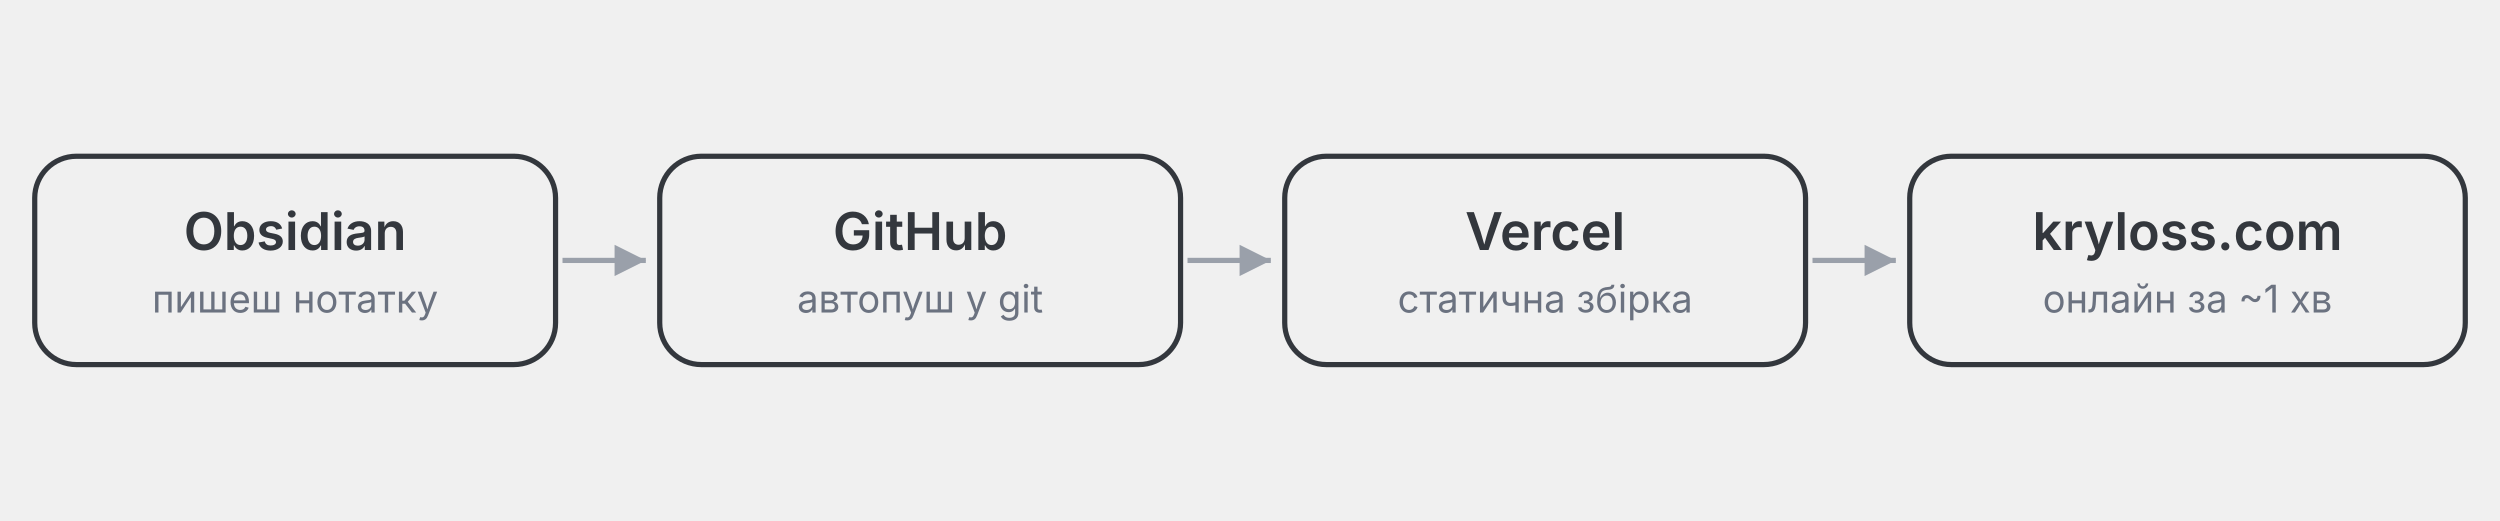
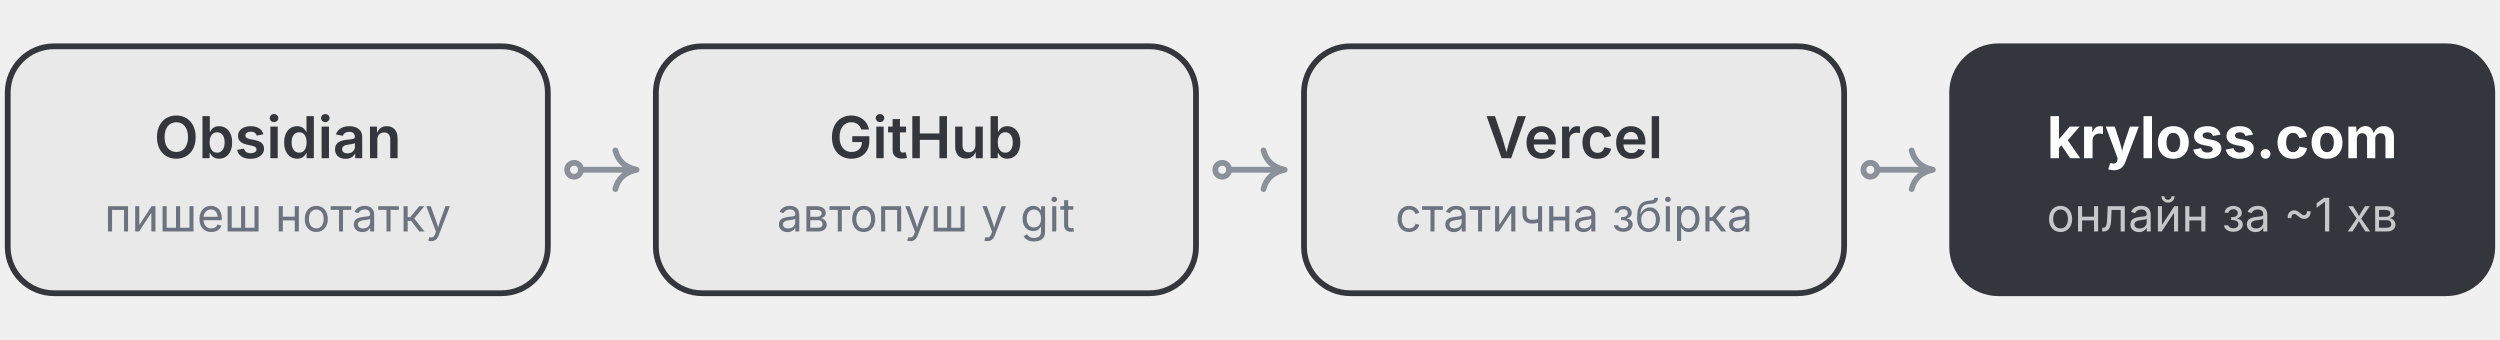
- <svg xmlns="http://www.w3.org/2000/svg" viewBox="0 0 720 150" font-family="ui-sans-serif, system-ui, -apple-system, sans-serif" role="img" aria-label="Конвеєр публікації: Obsidian → GitHub → Vercel → живий сайт">
+ <svg xmlns="http://www.w3.org/2000/svg" viewBox="0 0 648 88" font-family="ui-sans-serif, system-ui, -apple-system, sans-serif" role="img" aria-label="Конвеєр публікації: Obsidian → GitHub → Vercel → живий сайт">
  <style>
-     .box { fill: none; stroke: #33373d; stroke-width: 1.5; }
-     .lbl { fill: #33373d; font-size: 15px; font-weight: 600; }
-     .sub { fill: #6b7280; font-size: 11px; }
-     .arw { stroke: #9aa0aa; stroke-width: 1.5; fill: none; }
-     .ah  { fill: #9aa0aa; }
+     .box   { fill: #33373d; fill-opacity: .04; stroke: #33373d; stroke-width: 1.5; }
+     .solid { fill: #33373d; stroke: #33373d; stroke-width: 1.5; }
+     .lbl   { fill: #33373d; font-size: 15px; font-weight: 600; }
+     .sub   { fill: #6b7280; font-size: 12px; }
+     .inv   { fill: #ffffff; font-size: 15px; font-weight: 700; }
+     .subinv{ fill: #ffffff; fill-opacity: .72; font-size: 12px; }
+     .arw   { fill: none; stroke: #8b919b; stroke-width: 1.5; stroke-linecap: round; stroke-linejoin: round; }
    @media (prefers-color-scheme: dark) {
-       .box { stroke: #c8ccd2; }
+       .box   { fill: #e6e8eb; fill-opacity: .05; stroke: #c8ccd2; }
+       .solid { fill: #e6e8eb; stroke: #e6e8eb; }
      .lbl { fill: #e6e8eb; }
      .sub { fill: #9aa0aa; }
-       .arw { stroke: #6b7280; }
-       .ah  { fill: #6b7280; }
+       .inv, .subinv { fill: #0a0a0a; }
+       .arw   { stroke: #737986; }
    }
  </style>
-   <defs>
-     <marker id="arrowhead" markerWidth="8" markerHeight="8" refX="6" refY="3" orient="auto">
-       <path class="ah" d="M0 0 L6 3 L0 6 Z" />
-     </marker>
-   </defs>
-   <rect class="box" x="10" y="45" width="150" height="60" rx="12" />
-   <rect class="box" x="190" y="45" width="150" height="60" rx="12" />
-   <rect class="box" x="370" y="45" width="150" height="60" rx="12" />
-   <rect class="box" x="550" y="45" width="160" height="60" rx="12" />
-   <text class="lbl" x="85" y="72" text-anchor="middle">Obsidian</text>
-   <text class="sub" x="85" y="90" text-anchor="middle">пишеш нотатку</text>
-   <text class="lbl" x="265" y="72" text-anchor="middle">GitHub</text>
-   <text class="sub" x="265" y="90" text-anchor="middle">автопуш у git</text>
-   <text class="lbl" x="445" y="72" text-anchor="middle">Vercel</text>
-   <text class="sub" x="445" y="90" text-anchor="middle">статична збірка</text>
-   <text class="lbl" x="630" y="72" text-anchor="middle">kryloss.com</text>
-   <text class="sub" x="630" y="90" text-anchor="middle">онлайн за ~1 хв</text>
-   <line class="arw" x1="162" y1="75" x2="186" y2="75" marker-end="url(#arrowhead)" />
-   <line class="arw" x1="342" y1="75" x2="366" y2="75" marker-end="url(#arrowhead)" />
-   <line class="arw" x1="522" y1="75" x2="546" y2="75" marker-end="url(#arrowhead)" />
+   <rect class="box" x="2" y="12" width="140" height="64" rx="12" />
+   <text class="lbl" x="72" y="41" text-anchor="middle">Obsidian</text>
+   <text class="sub" x="72" y="60" text-anchor="middle">пишеш нотатку</text>
+   <circle class="arw" cx="148.8" cy="44" r="1.8" />
+   <path class="arw" d="M150.6 44L165 44M159.5 39C160.2 41.8 162.1 43.4 165 44C162.1 44.6 160.2 46.2 159.5 49" />
+   <rect class="box" x="170" y="12" width="140" height="64" rx="12" />
+   <text class="lbl" x="240" y="41" text-anchor="middle">GitHub</text>
+   <text class="sub" x="240" y="60" text-anchor="middle">автопуш у git</text>
+   <circle class="arw" cx="316.8" cy="44" r="1.8" />
+   <path class="arw" d="M318.6 44L333 44M327.5 39C328.2 41.8 330.1 43.4 333 44C330.1 44.6 328.2 46.2 327.5 49" />
+   <rect class="box" x="338" y="12" width="140" height="64" rx="12" />
+   <text class="lbl" x="408" y="41" text-anchor="middle">Vercel</text>
+   <text class="sub" x="408" y="60" text-anchor="middle">статична збірка</text>
+   <circle class="arw" cx="484.8" cy="44" r="1.8" />
+   <path class="arw" d="M486.6 44L501 44M495.5 39C496.2 41.8 498.1 43.4 501 44C498.1 44.6 496.2 46.2 495.5 49" />
+   <rect class="solid" x="506" y="12" width="140" height="64" rx="12" />
+   <text class="inv" x="576" y="41" text-anchor="middle">kryloss.com</text>
+   <text class="subinv" x="576" y="60" text-anchor="middle">онлайн за ~1 хв</text>
</svg>
